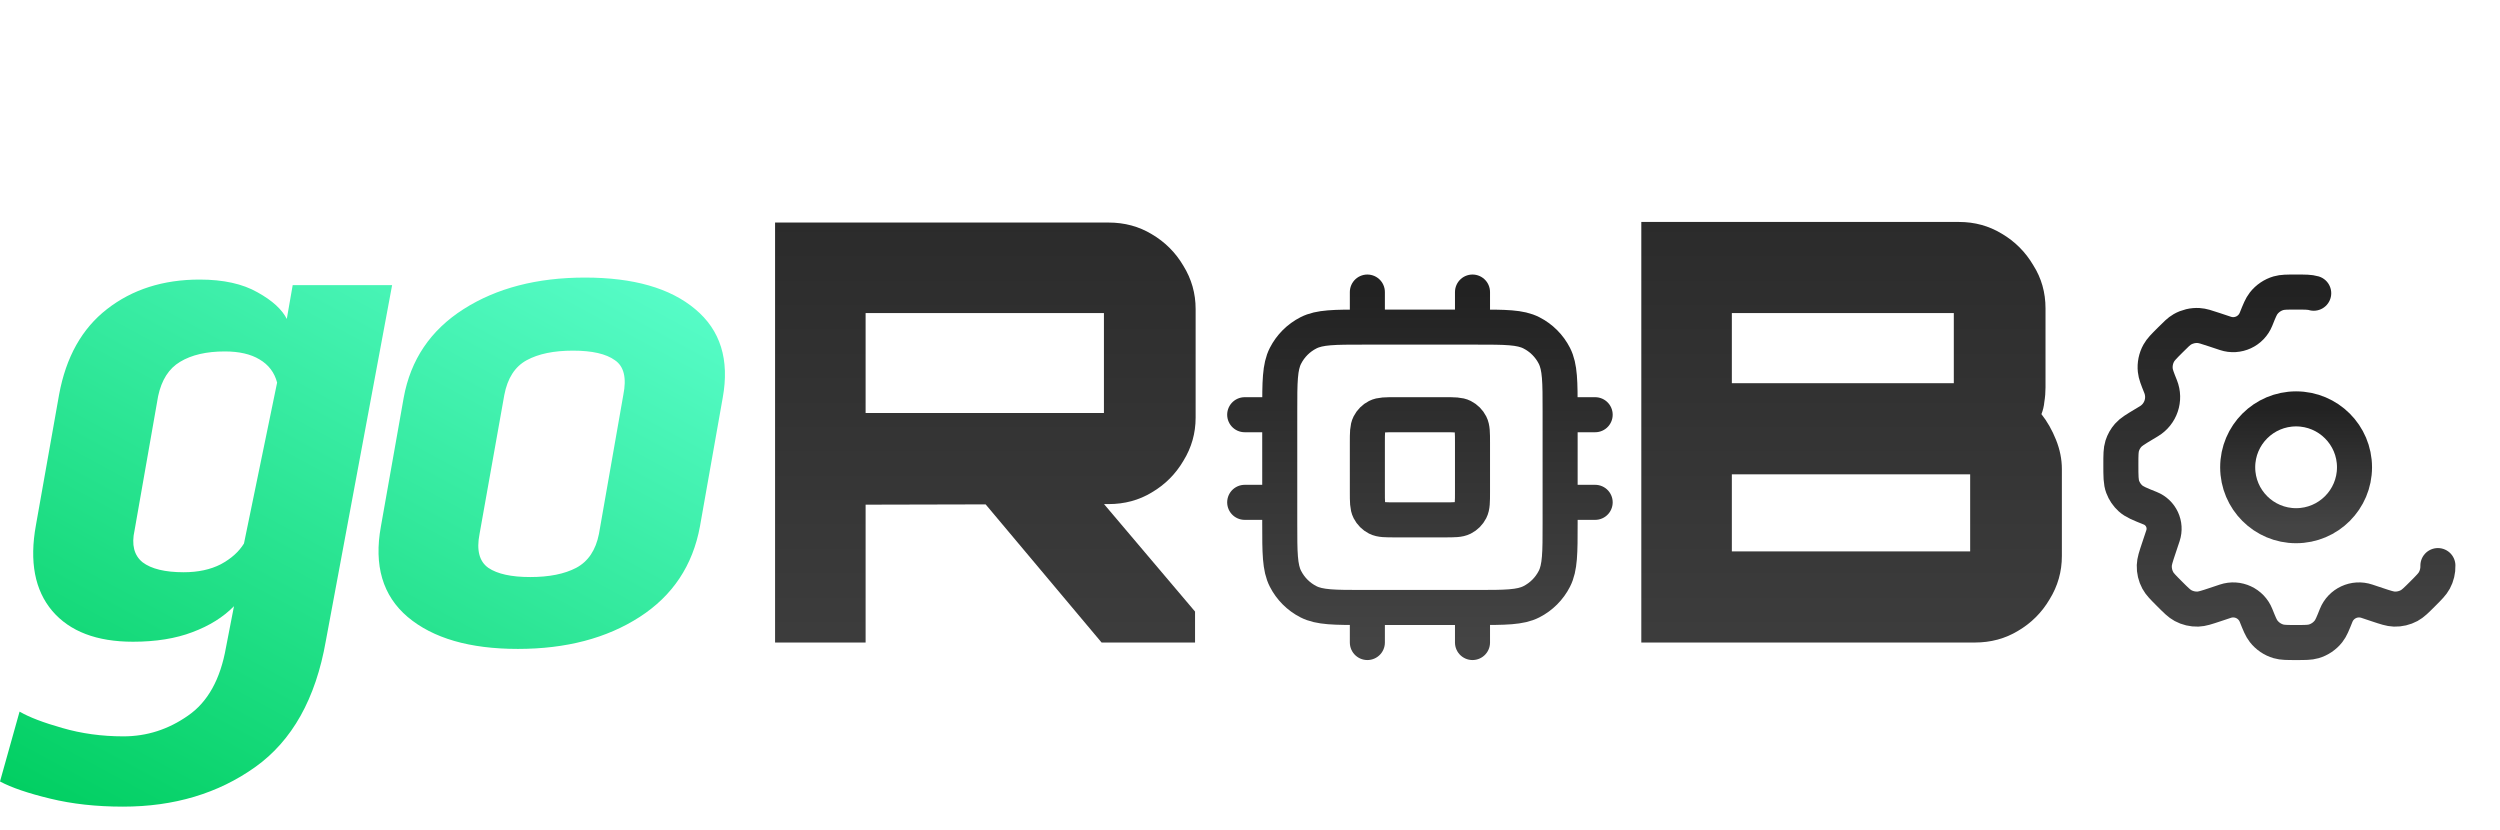
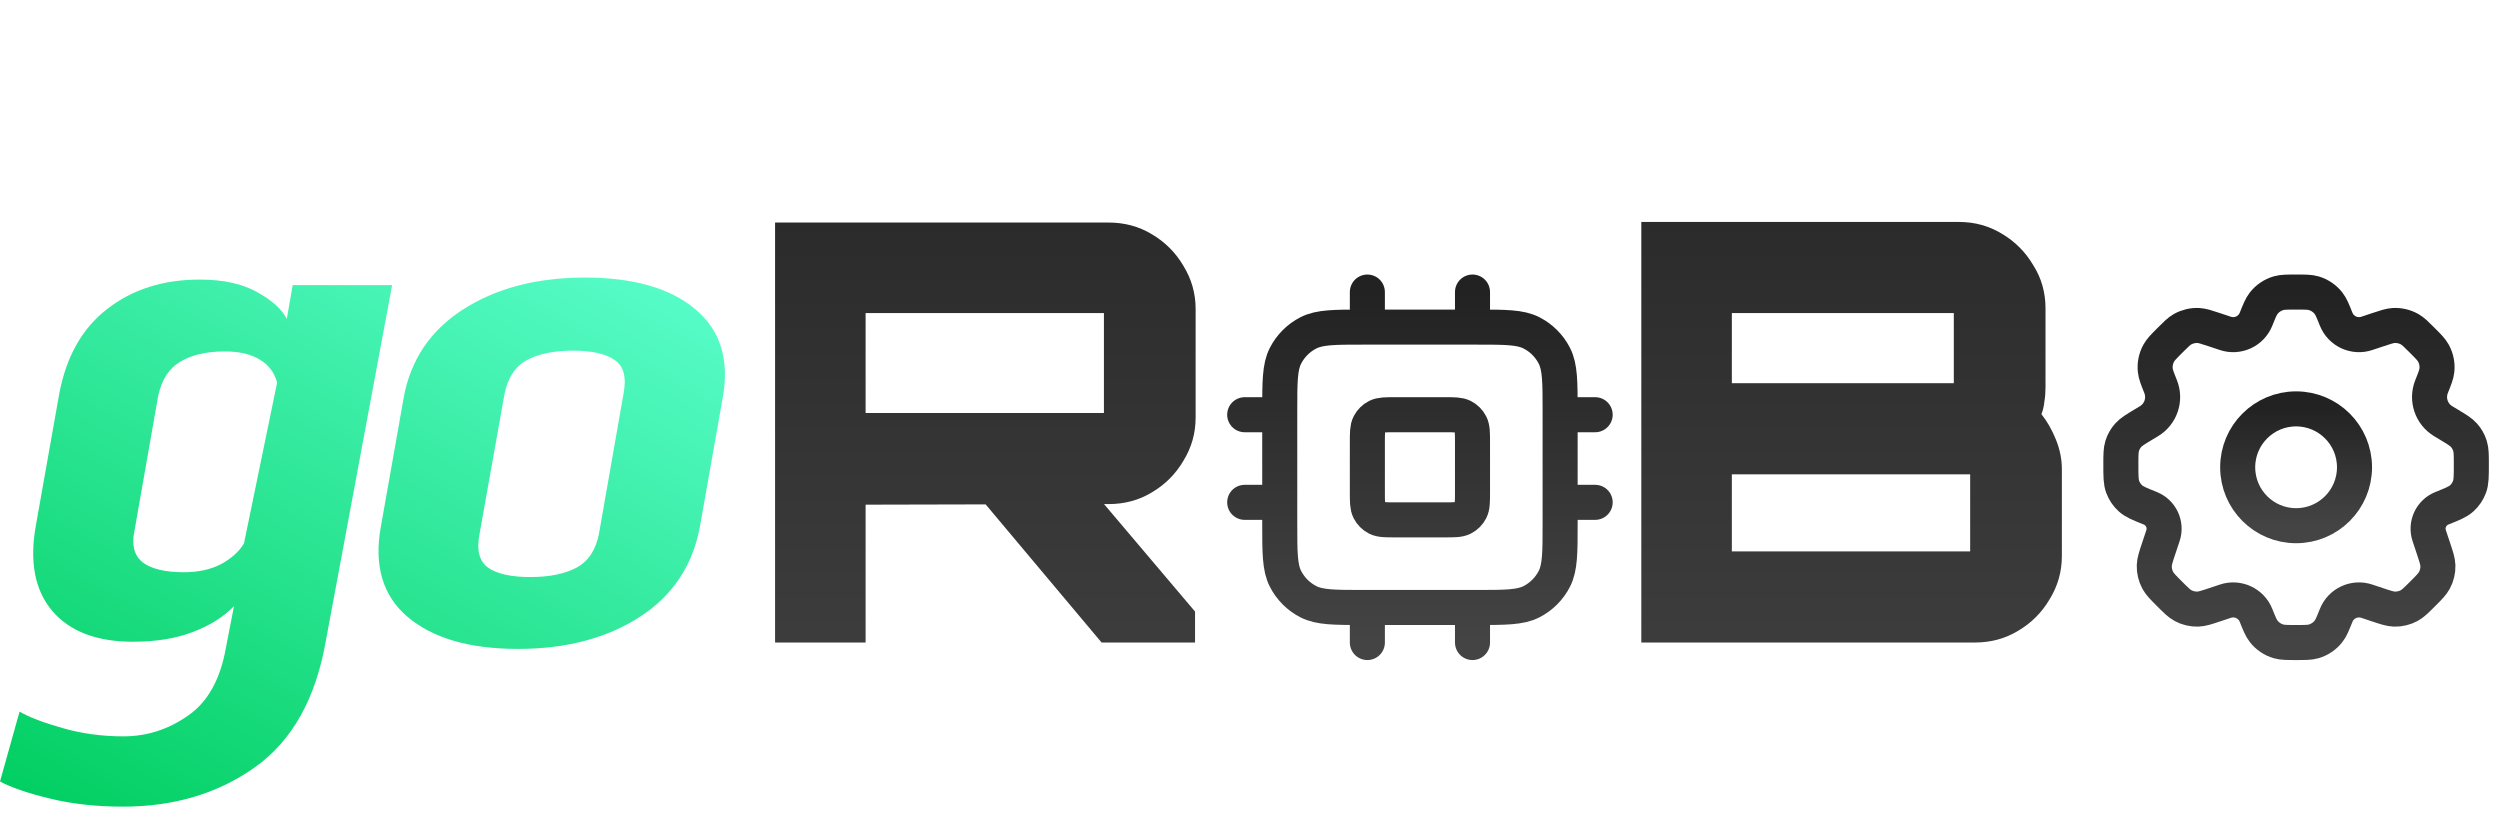
<svg xmlns="http://www.w3.org/2000/svg" width="214" height="71" viewBox="0 0 214 71" fill="none">
  <path d="M0 66.894L1.675 60.913C2.495 61.392 3.714 61.859 5.332 62.315C6.973 62.793 8.716 63.032 10.562 63.032C12.567 63.032 14.412 62.44 16.099 61.255C17.785 60.093 18.867 58.145 19.346 55.41L20.029 51.89C19.118 52.824 17.933 53.565 16.475 54.111C15.039 54.658 13.341 54.932 11.382 54.932C8.283 54.932 5.981 54.054 4.478 52.3C2.974 50.523 2.507 48.073 3.076 44.951L5.059 33.774C5.651 30.561 7.018 28.123 9.16 26.46C11.325 24.774 13.968 23.931 17.09 23.931C19.118 23.931 20.77 24.295 22.046 25.024C23.322 25.731 24.165 26.506 24.575 27.349H24.541L25.054 24.409H33.565L27.891 54.863C27.025 59.808 25.008 63.408 21.841 65.664C18.674 67.92 14.902 69.048 10.527 69.048C8.249 69.048 6.175 68.82 4.307 68.364C2.415 67.909 0.98 67.419 0 66.894ZM11.519 45.395C11.245 46.626 11.473 47.537 12.202 48.13C12.954 48.7 14.128 48.984 15.723 48.984C16.953 48.984 18.013 48.757 18.901 48.301C19.79 47.822 20.451 47.23 20.884 46.523L23.721 32.749C23.493 31.883 22.991 31.222 22.217 30.767C21.465 30.311 20.474 30.083 19.243 30.083C17.671 30.083 16.395 30.379 15.415 30.972C14.458 31.541 13.831 32.521 13.535 33.911L11.519 45.395ZM32.607 45.054L34.556 34.048C35.148 30.789 36.857 28.26 39.683 26.46C42.508 24.66 45.972 23.76 50.073 23.76C54.22 23.76 57.365 24.66 59.507 26.46C61.672 28.26 62.458 30.789 61.865 34.048L59.917 45.054C59.302 48.403 57.581 50.99 54.756 52.812C51.93 54.635 48.455 55.547 44.331 55.547C40.207 55.547 37.062 54.635 34.898 52.812C32.755 50.99 31.992 48.403 32.607 45.054ZM43.169 33.809L41.05 45.703C40.776 47.093 41.027 48.062 41.802 48.608C42.577 49.133 43.773 49.395 45.391 49.395C47.008 49.395 48.319 49.133 49.321 48.608C50.347 48.062 50.996 47.093 51.27 45.703L53.355 33.809C53.651 32.35 53.411 31.359 52.637 30.835C51.885 30.288 50.688 30.015 49.048 30.015C47.407 30.015 46.086 30.288 45.083 30.835C44.08 31.382 43.442 32.373 43.169 33.809Z" fill="url(#paint0_linear_130_511)" />
  <path d="M140.496 55V19H167.696C169.029 19 170.246 19.333 171.346 20C172.479 20.667 173.379 21.567 174.046 22.7C174.746 23.8 175.096 25.033 175.096 26.4V33.15C175.096 33.583 175.063 34 174.996 34.4C174.963 34.767 174.879 35.117 174.746 35.45C175.246 36.083 175.663 36.817 175.996 37.65C176.329 38.483 176.496 39.317 176.496 40.15V47.6C176.496 48.933 176.146 50.167 175.446 51.3C174.779 52.433 173.879 53.333 172.746 54C171.646 54.667 170.413 55 169.046 55H140.496ZM148.246 47.2H168.646V40.6H148.246V47.2ZM148.246 32.8H167.246V26.8H148.246V32.8Z" fill="url(#paint1_linear_130_511)" />
  <path d="M94.296 55L83.846 42.55H93.996L102.296 52.35V55H94.296ZM66.346 55V19.05H94.896C96.263 19.05 97.496 19.383 98.596 20.05C99.729 20.717 100.629 21.617 101.296 22.75C101.996 23.883 102.346 25.117 102.346 26.45V35.75C102.346 37.083 101.996 38.317 101.296 39.45C100.629 40.583 99.729 41.483 98.596 42.15C97.496 42.817 96.263 43.15 94.896 43.15L74.096 43.2V55H66.346ZM74.096 35.35H94.496V26.8H74.096V35.35Z" fill="url(#paint2_linear_130_511)" />
  <path d="M117.046 25V28M126.046 25V28M117.046 52V55M126.046 52V55M133.546 35.5H136.546M133.546 43H136.546M106.546 35.5H109.546M106.546 43H109.546M116.746 52H126.346C128.866 52 130.126 52 131.089 51.51C131.936 51.078 132.624 50.39 133.055 49.543C133.546 48.58 133.546 47.32 133.546 44.8V35.2C133.546 32.68 133.546 31.42 133.055 30.457C132.624 29.61 131.936 28.922 131.089 28.491C130.126 28 128.866 28 126.346 28H116.746C114.226 28 112.966 28 112.003 28.491C111.156 28.922 110.468 29.61 110.036 30.457C109.546 31.42 109.546 32.68 109.546 35.2V44.8C109.546 47.32 109.546 48.58 110.036 49.543C110.468 50.39 111.156 51.078 112.003 51.51C112.966 52 114.226 52 116.746 52ZM119.446 44.5H123.646C124.486 44.5 124.906 44.5 125.227 44.337C125.509 44.193 125.739 43.963 125.882 43.681C126.046 43.36 126.046 42.94 126.046 42.1V37.9C126.046 37.06 126.046 36.64 125.882 36.319C125.739 36.037 125.509 35.807 125.227 35.663C124.906 35.5 124.486 35.5 123.646 35.5H119.446C118.606 35.5 118.186 35.5 117.865 35.663C117.583 35.807 117.353 36.037 117.209 36.319C117.046 36.64 117.046 37.06 117.046 37.9V42.1C117.046 42.94 117.046 43.36 117.209 43.681C117.353 43.963 117.583 44.193 117.865 44.337C118.186 44.5 118.606 44.5 119.446 44.5Z" stroke="url(#paint3_linear_130_511)" stroke-width="3" stroke-linecap="round" stroke-linejoin="round" />
  <path d="M201.546 40C201.546 42.761 199.307 45 196.546 45C193.784 45 191.546 42.761 191.546 40C191.546 37.239 193.784 35 196.546 35C199.307 35 201.546 37.239 201.546 40Z" stroke="url(#paint4_linear_130_511)" stroke-width="3" stroke-linecap="round" stroke-linejoin="round" />
-   <path d="M198.054 25.1C197.711 25 197.322 25 196.546 25C195.769 25 195.381 25 195.038 25.1C194.536 25.247 194.093 25.547 193.77 25.959C193.55 26.24 193.406 26.6 193.117 27.321C192.703 28.358 191.552 28.891 190.494 28.538L189.542 28.221C188.867 27.996 188.53 27.884 188.199 27.865C187.713 27.836 187.23 27.951 186.808 28.193C186.52 28.358 186.269 28.61 185.766 29.113C185.231 29.647 184.964 29.915 184.794 30.22C184.545 30.668 184.439 31.182 184.492 31.692C184.528 32.04 184.668 32.391 184.949 33.093C185.389 34.192 184.966 35.448 183.95 36.057L183.488 36.335C182.78 36.76 182.426 36.972 182.168 37.265C181.941 37.523 181.769 37.827 181.664 38.155C181.546 38.526 181.546 38.943 181.546 39.777C181.546 40.765 181.546 41.258 181.704 41.681C181.843 42.055 182.07 42.389 182.365 42.658C182.699 42.961 183.152 43.143 184.06 43.506C184.988 43.877 185.466 44.907 185.15 45.855L184.791 46.931C184.543 47.676 184.419 48.048 184.407 48.414C184.394 48.855 184.497 49.29 184.706 49.678C184.879 50 185.157 50.278 185.713 50.833C186.268 51.389 186.546 51.666 186.868 51.84C187.256 52.049 187.691 52.152 188.132 52.139C188.498 52.127 188.87 52.003 189.615 51.755L190.494 51.462C191.552 51.109 192.703 51.642 193.117 52.679C193.406 53.4 193.55 53.76 193.77 54.041C194.093 54.453 194.536 54.754 195.038 54.9C195.381 55 195.769 55 196.546 55C197.322 55 197.711 55 198.054 54.9C198.556 54.754 198.999 54.453 199.322 54.041C199.542 53.76 199.686 53.4 199.974 52.679C200.389 51.642 201.539 51.109 202.598 51.462L203.476 51.755C204.221 52.003 204.594 52.127 204.96 52.139C205.4 52.152 205.836 52.049 206.223 51.84C206.545 51.666 206.823 51.389 207.379 50.834C207.934 50.278 208.212 50 208.385 49.678C208.594 49.291 208.697 48.855 208.684 48.414C208.548 47.676 208.3 46.931L207.942 45.856C207.625 44.907 208.103 43.877 209.031 43.506C209.939 43.143 210.393 42.961 210.727 42.658C211.022 42.389 211.249 42.055 211.388 41.681C211.546 41.258 211.546 40.765 211.546 39.777C211.546 38.943 211.546 38.526 211.427 38.155C211.323 37.827 211.151 37.523 210.923 37.265C210.666 36.972 210.312 36.76 209.604 36.335L209.141 36.057C208.126 35.448 207.702 34.192 208.142 33.093C208.423 32.391 208.563 32.04 208.599 31.692C208.652 31.182 208.546 30.668 208.297 30.22C208.127 29.915 207.86 29.647 207.325 29.113C206.822 28.61 206.571 28.358 206.284 28.193C205.862 27.95 205.378 27.836 204.892 27.864C204.561 27.884 204.224 27.996 203.549 28.221L202.598 28.538C201.539 28.891 200.389 28.358 199.974 27.321C199.686 26.6 199.542 26.24 199.322 25.959C198.999 25.547 198.556 25.247 198.054 25.1Z" stroke="url(#paint5_linear_130_511)" stroke-width="3" stroke-linecap="round" stroke-linejoin="round" />
+   <path d="M198.054 25.1C197.711 25 197.322 25 196.546 25C195.769 25 195.381 25 195.038 25.1C194.536 25.247 194.093 25.547 193.77 25.959C193.55 26.24 193.406 26.6 193.117 27.321C192.703 28.358 191.552 28.891 190.494 28.538L189.542 28.221C188.867 27.996 188.53 27.884 188.199 27.865C187.713 27.836 187.23 27.951 186.808 28.193C186.52 28.358 186.269 28.61 185.766 29.113C185.231 29.647 184.964 29.915 184.794 30.22C184.545 30.668 184.439 31.182 184.492 31.692C184.528 32.04 184.668 32.391 184.949 33.093C185.389 34.192 184.966 35.448 183.95 36.057L183.488 36.335C182.78 36.76 182.426 36.972 182.168 37.265C181.941 37.523 181.769 37.827 181.664 38.155C181.546 38.526 181.546 38.943 181.546 39.777C181.546 40.765 181.546 41.258 181.704 41.681C181.843 42.055 182.07 42.389 182.365 42.658C182.699 42.961 183.152 43.143 184.06 43.506C184.988 43.877 185.466 44.907 185.15 45.855L184.791 46.931C184.543 47.676 184.419 48.048 184.407 48.414C184.394 48.855 184.497 49.29 184.706 49.678C184.879 50 185.157 50.278 185.713 50.833C186.268 51.389 186.546 51.666 186.868 51.84C187.256 52.049 187.691 52.152 188.132 52.139C188.498 52.127 188.87 52.003 189.615 51.755L190.494 51.462C191.552 51.109 192.703 51.642 193.117 52.679C193.406 53.4 193.55 53.76 193.77 54.041C194.093 54.453 194.536 54.754 195.038 54.9C195.381 55 195.769 55 196.546 55C197.322 55 197.711 55 198.054 54.9C198.556 54.754 198.999 54.453 199.322 54.041C199.542 53.76 199.686 53.4 199.974 52.679C200.389 51.642 201.539 51.109 202.598 51.462L203.476 51.755C204.221 52.003 204.594 52.127 204.96 52.139C205.4 52.152 205.836 52.049 206.223 51.84C206.545 51.666 206.823 51.389 207.379 50.834C207.934 50.278 208.212 50 208.385 49.678C208.594 49.291 208.697 48.855 208.684 48.414C208.672 48.048 208.548 47.676 208.3 46.931L207.942 45.856C207.625 44.907 208.103 43.877 209.031 43.506C209.939 43.143 210.393 42.961 210.727 42.658C211.022 42.389 211.249 42.055 211.388 41.681C211.546 41.258 211.546 40.765 211.546 39.777C211.546 38.943 211.546 38.526 211.427 38.155C211.323 37.827 211.151 37.523 210.923 37.265C210.666 36.972 210.312 36.76 209.604 36.335L209.141 36.057C208.126 35.448 207.702 34.192 208.142 33.093C208.423 32.391 208.563 32.04 208.599 31.692C208.652 31.182 208.546 30.668 208.297 30.22C208.127 29.915 207.86 29.647 207.325 29.113C206.822 28.61 206.571 28.358 206.284 28.193C205.862 27.95 205.378 27.836 204.892 27.864C204.561 27.884 204.224 27.996 203.549 28.221L202.598 28.538C201.539 28.891 200.389 28.358 199.974 27.321C199.686 26.6 199.542 26.24 199.322 25.959C198.999 25.547 198.556 25.247 198.054 25.1Z" stroke="url(#paint5_linear_130_511)" stroke-width="3" stroke-linecap="round" stroke-linejoin="round" />
  <defs>
    <linearGradient id="paint0_linear_130_511" x1="61.046" y1="22" x2="27.73" y2="83.43" gradientUnits="userSpaceOnUse">
      <stop stop-color="#5CFFCE" />
      <stop offset="1" stop-color="#00CE60" />
    </linearGradient>
    <linearGradient id="paint1_linear_130_511" x1="158.546" y1="0" x2="158.546" y2="71" gradientUnits="userSpaceOnUse">
      <stop stop-color="#222222" />
      <stop offset="1" stop-color="#444444" />
    </linearGradient>
    <linearGradient id="paint2_linear_130_511" x1="84.046" y1="0" x2="84.046" y2="71" gradientUnits="userSpaceOnUse">
      <stop stop-color="#222222" />
      <stop offset="1" stop-color="#444444" />
    </linearGradient>
    <linearGradient id="paint3_linear_130_511" x1="121.546" y1="25" x2="121.546" y2="55" gradientUnits="userSpaceOnUse">
      <stop stop-color="#222222" />
      <stop offset="1" stop-color="#444444" />
    </linearGradient>
    <linearGradient id="paint4_linear_130_511" x1="196.546" y1="35" x2="196.546" y2="45" gradientUnits="userSpaceOnUse">
      <stop stop-color="#222222" />
      <stop offset="1" stop-color="#444444" />
    </linearGradient>
    <linearGradient id="paint5_linear_130_511" x1="196.546" y1="25" x2="196.546" y2="55" gradientUnits="userSpaceOnUse">
      <stop stop-color="#222222" />
      <stop offset="1" stop-color="#444444" />
    </linearGradient>
  </defs>
</svg>
